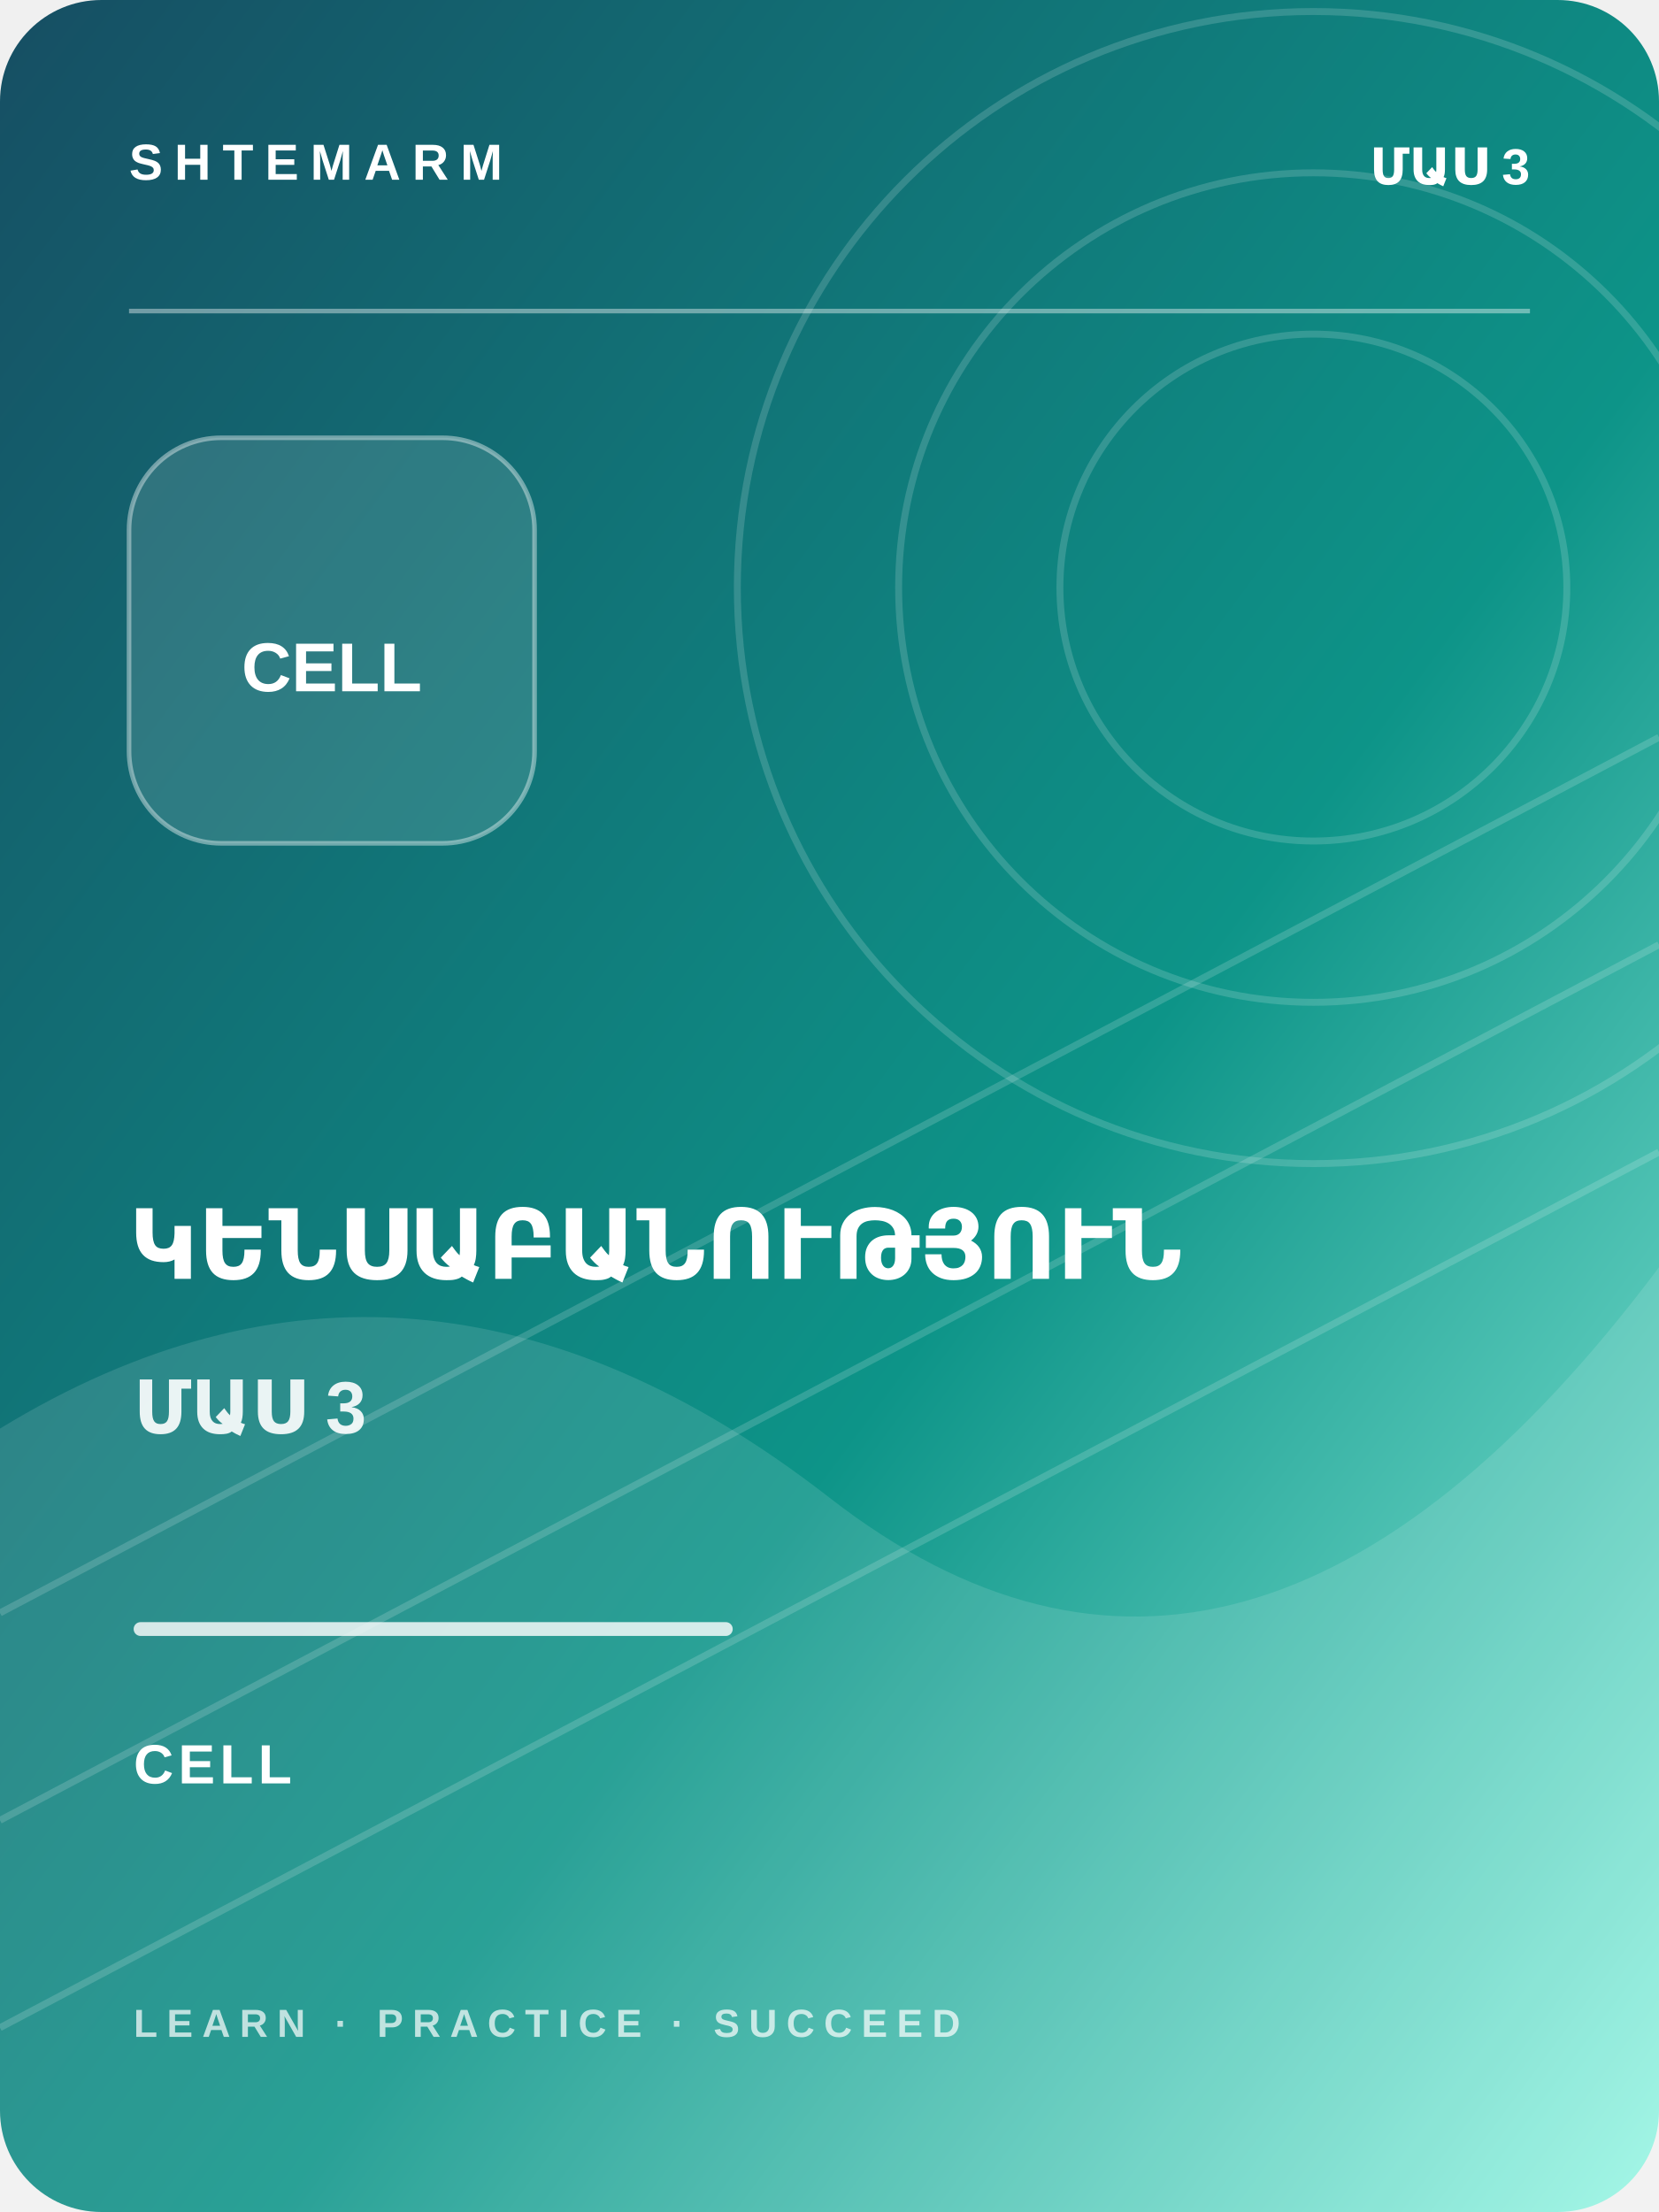
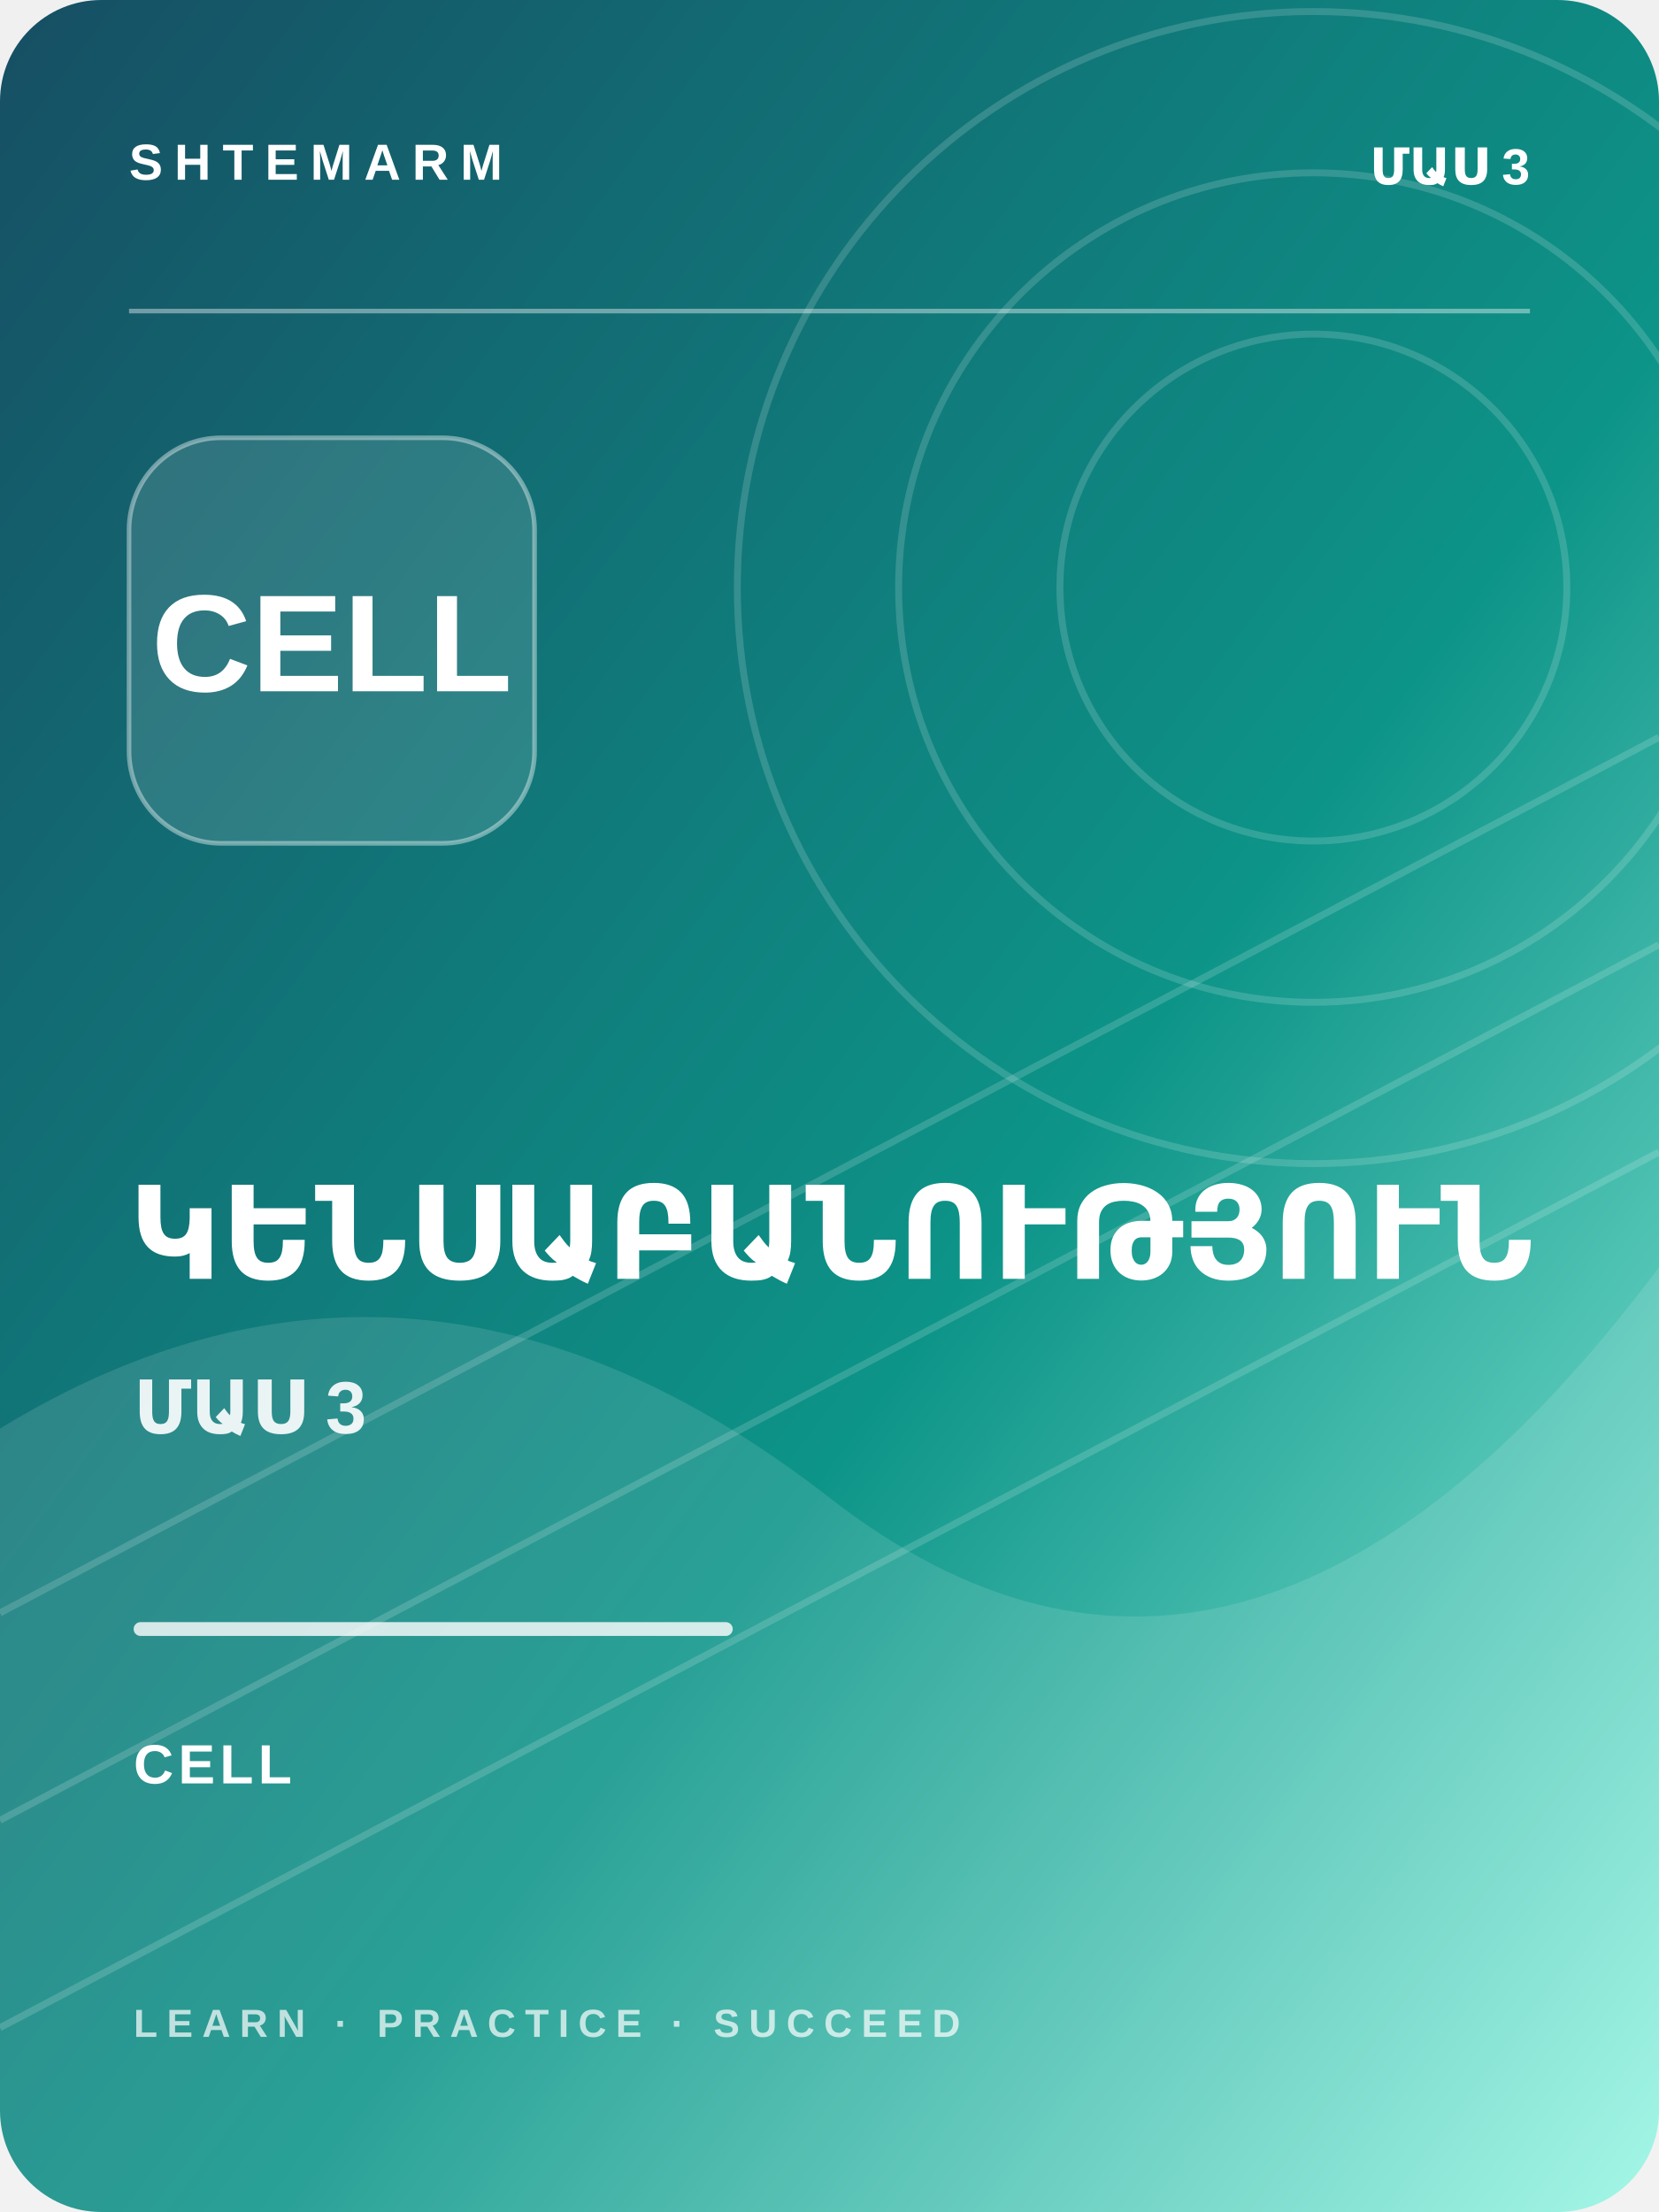
<svg xmlns="http://www.w3.org/2000/svg" width="720" height="960" viewBox="0 0 720 960" role="img" aria-label="ԿԵՆՍԱԲԱՆՈՒԹՅՈՒՆ · ՄԱՍ 3">
  <defs>
    <linearGradient id="g" x1="0" y1="0" x2="1" y2="1">
      <stop stop-color="#164e63" />
      <stop offset=".58" stop-color="#0d9488" />
      <stop offset="1" stop-color="#99f6e4" />
    </linearGradient>
  </defs>
  <rect width="720" height="960" rx="44" fill="url(#g)" />
  <g fill="none" stroke="#fff" stroke-opacity=".16" stroke-width="3">
    <circle cx="570" cy="255" r="250" />
    <circle cx="570" cy="255" r="180" />
    <circle cx="570" cy="255" r="110" />
    <path d="M0 700L720 320M0 790L720 410M0 880L720 500" />
  </g>
  <path d="M0 620Q180 510 360 650T720 550V960H0Z" fill="#fff" fill-opacity=".12" />
  <text x="56" y="78" fill="#fff" font-family="Arial,sans-serif" font-size="22" font-weight="800" letter-spacing="5">SHTEMARM</text>
  <text x="664" y="80" text-anchor="end" fill="#fff" font-family="Arial,sans-serif" font-size="22" font-weight="800">ՄԱՍ 3</text>
  <path d="M56 135H664" stroke="#fff" stroke-opacity=".4" stroke-width="2" />
  <rect x="56" y="190" width="176" height="176" rx="40" fill="#fff" fill-opacity=".12" stroke="#fff" stroke-opacity=".4" stroke-width="2" />
-   <text x="144" y="300" text-anchor="middle" fill="#fff" font-family="Arial,sans-serif" font-size="30" font-weight="900">CELL</text>
-   <text x="56" y="555" fill="#fff" font-family="Arial,sans-serif" font-size="42" font-weight="900">ԿԵՆՍԱԲԱՆՈՒԹՅՈՒՆ</text>
+   <text x="144" y="300" text-anchor="middle" fill="#fff" font-family="Arial,sans-serif" font-size="60" font-weight="900">CELL</text>
+   <text x="56" y="555" fill="#fff" font-family="Arial,sans-serif" font-size="56" font-weight="900">ԿԵՆՍԱԲԱՆՈՒԹՅՈՒՆ</text>
  <text x="58" y="622" fill="#fff" fill-opacity=".9" font-family="Arial,sans-serif" font-size="32" font-weight="700">ՄԱՍ 3</text>
  <rect x="58" y="704" width="260" height="6" rx="3" fill="#fff" fill-opacity=".8" />
  <text x="58" y="774" fill="#fff" font-family="Arial,sans-serif" font-size="24" font-weight="700" letter-spacing="2">CELL</text>
  <text x="58" y="884" fill="#fff" fill-opacity=".7" font-family="Arial,sans-serif" font-size="17" font-weight="700" letter-spacing="4">LEARN · PRACTICE · SUCCEED</text>
</svg>
